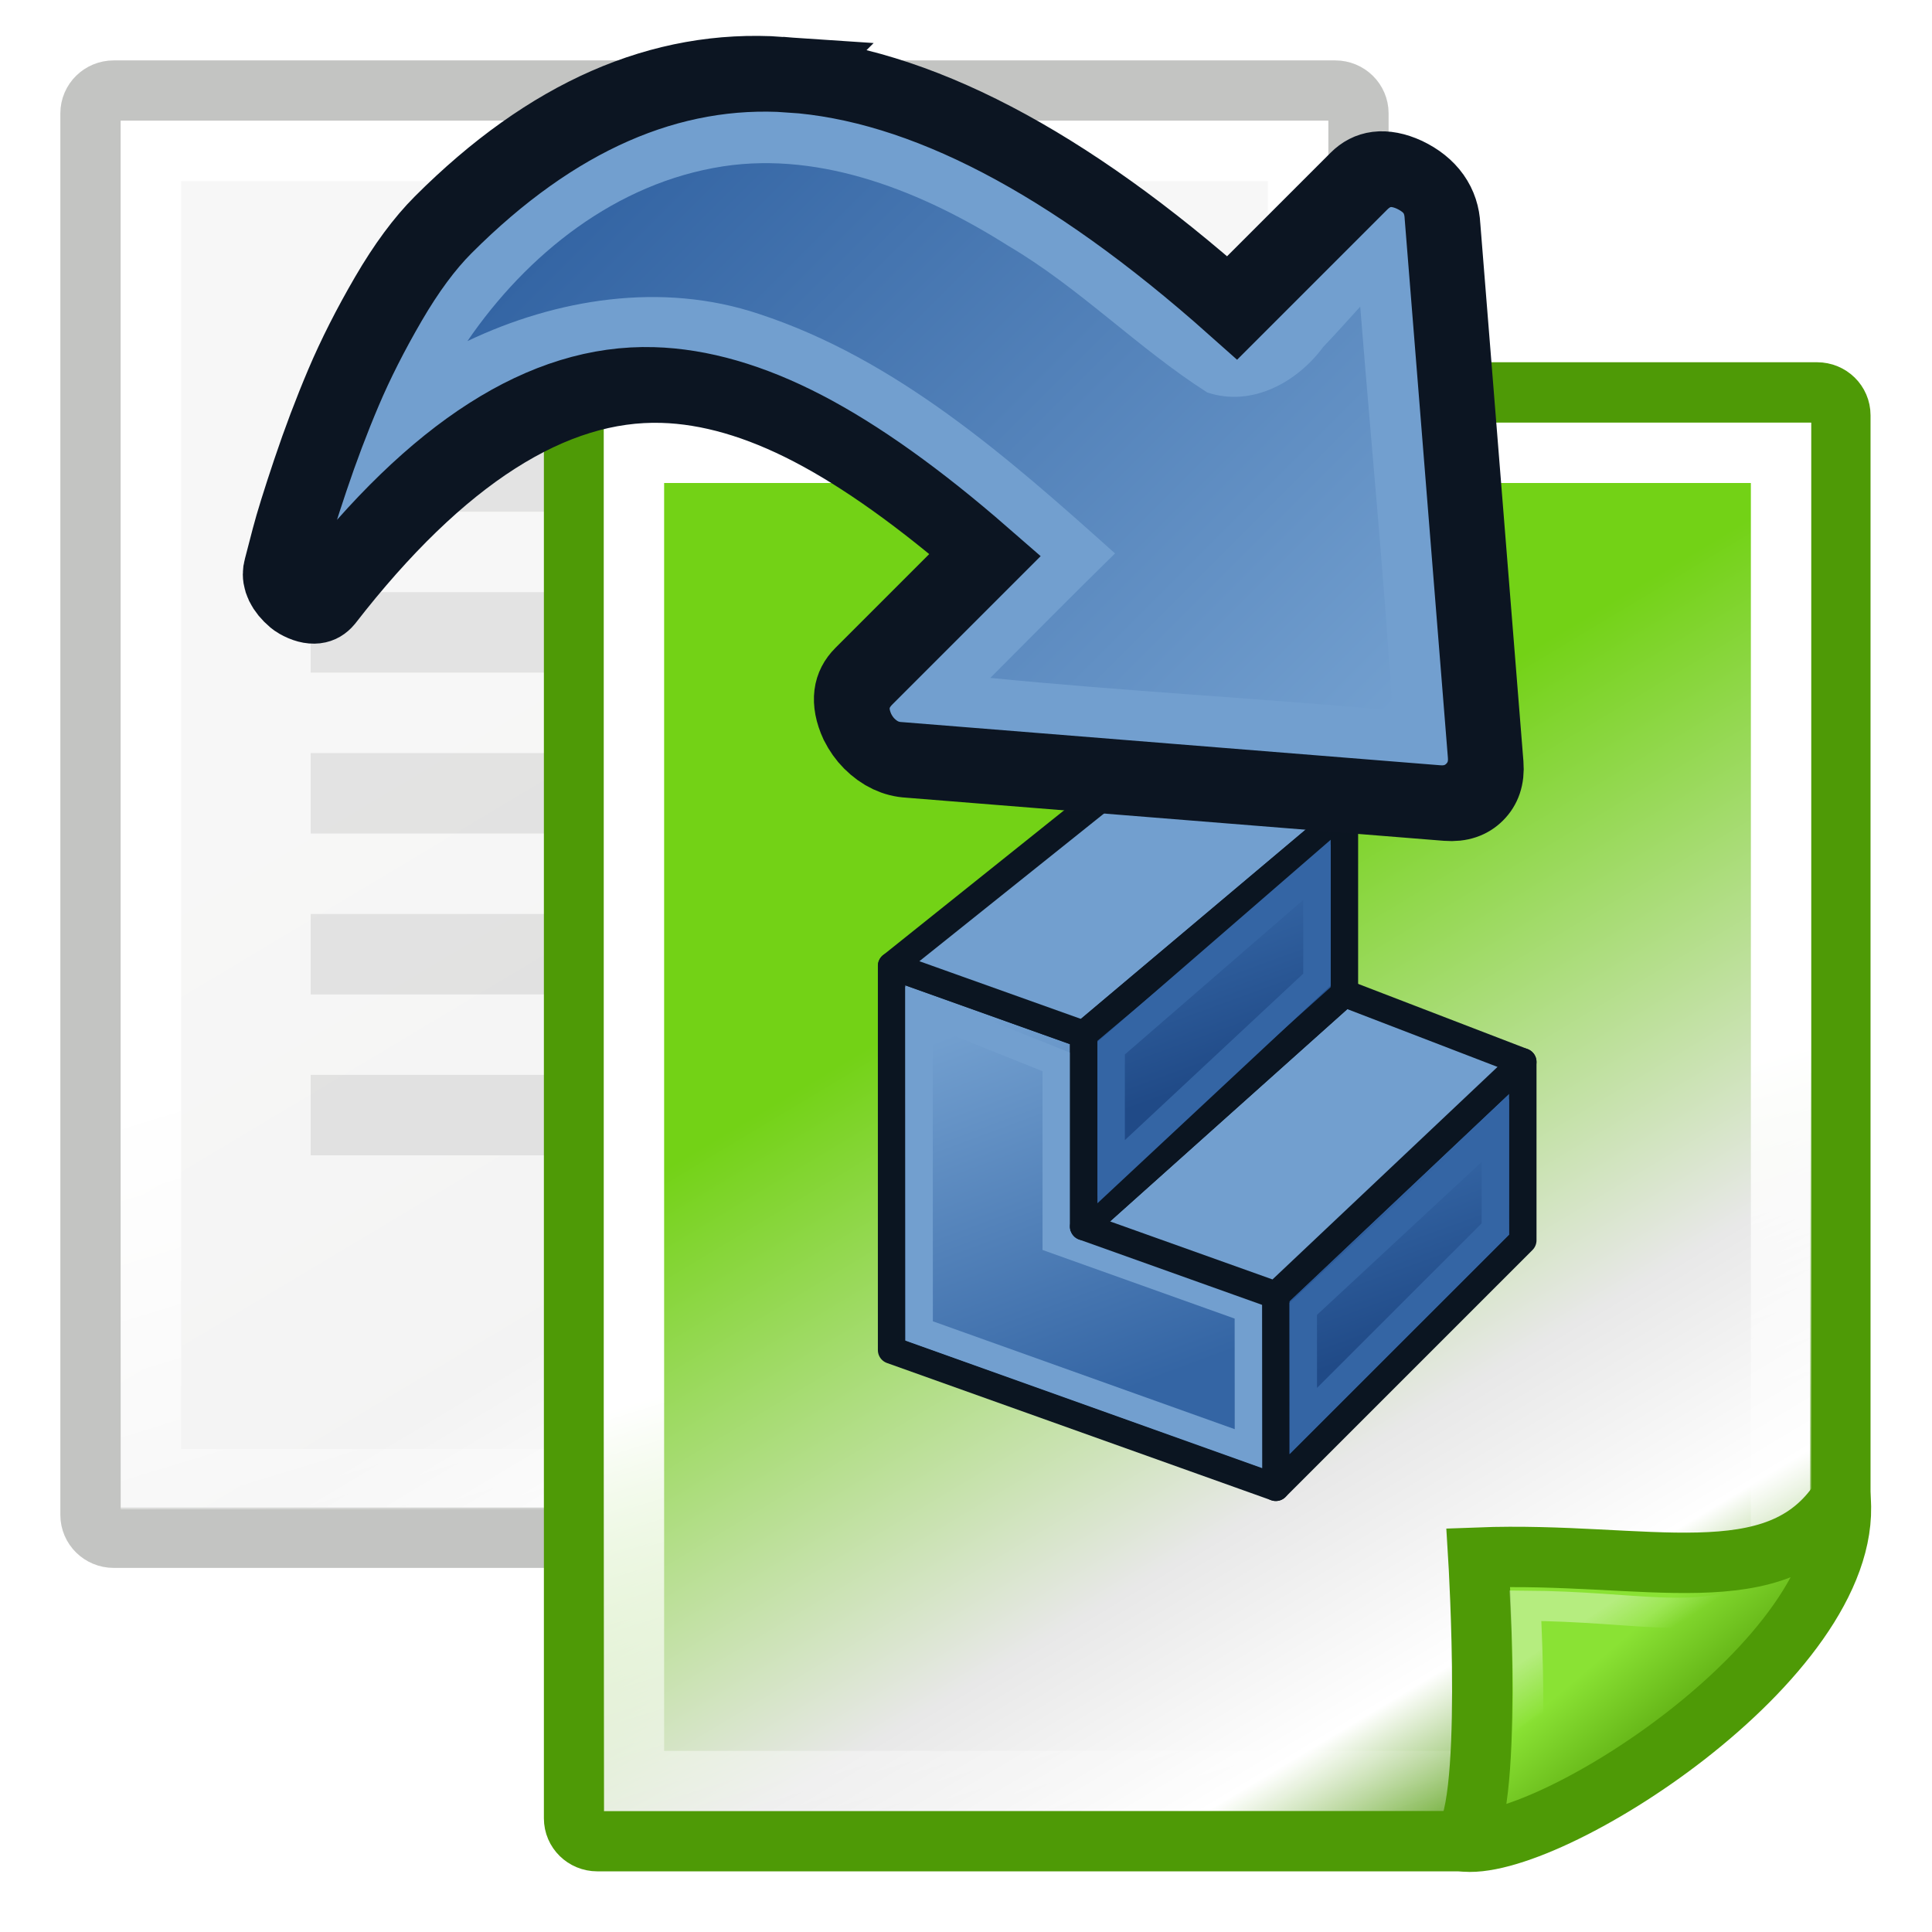
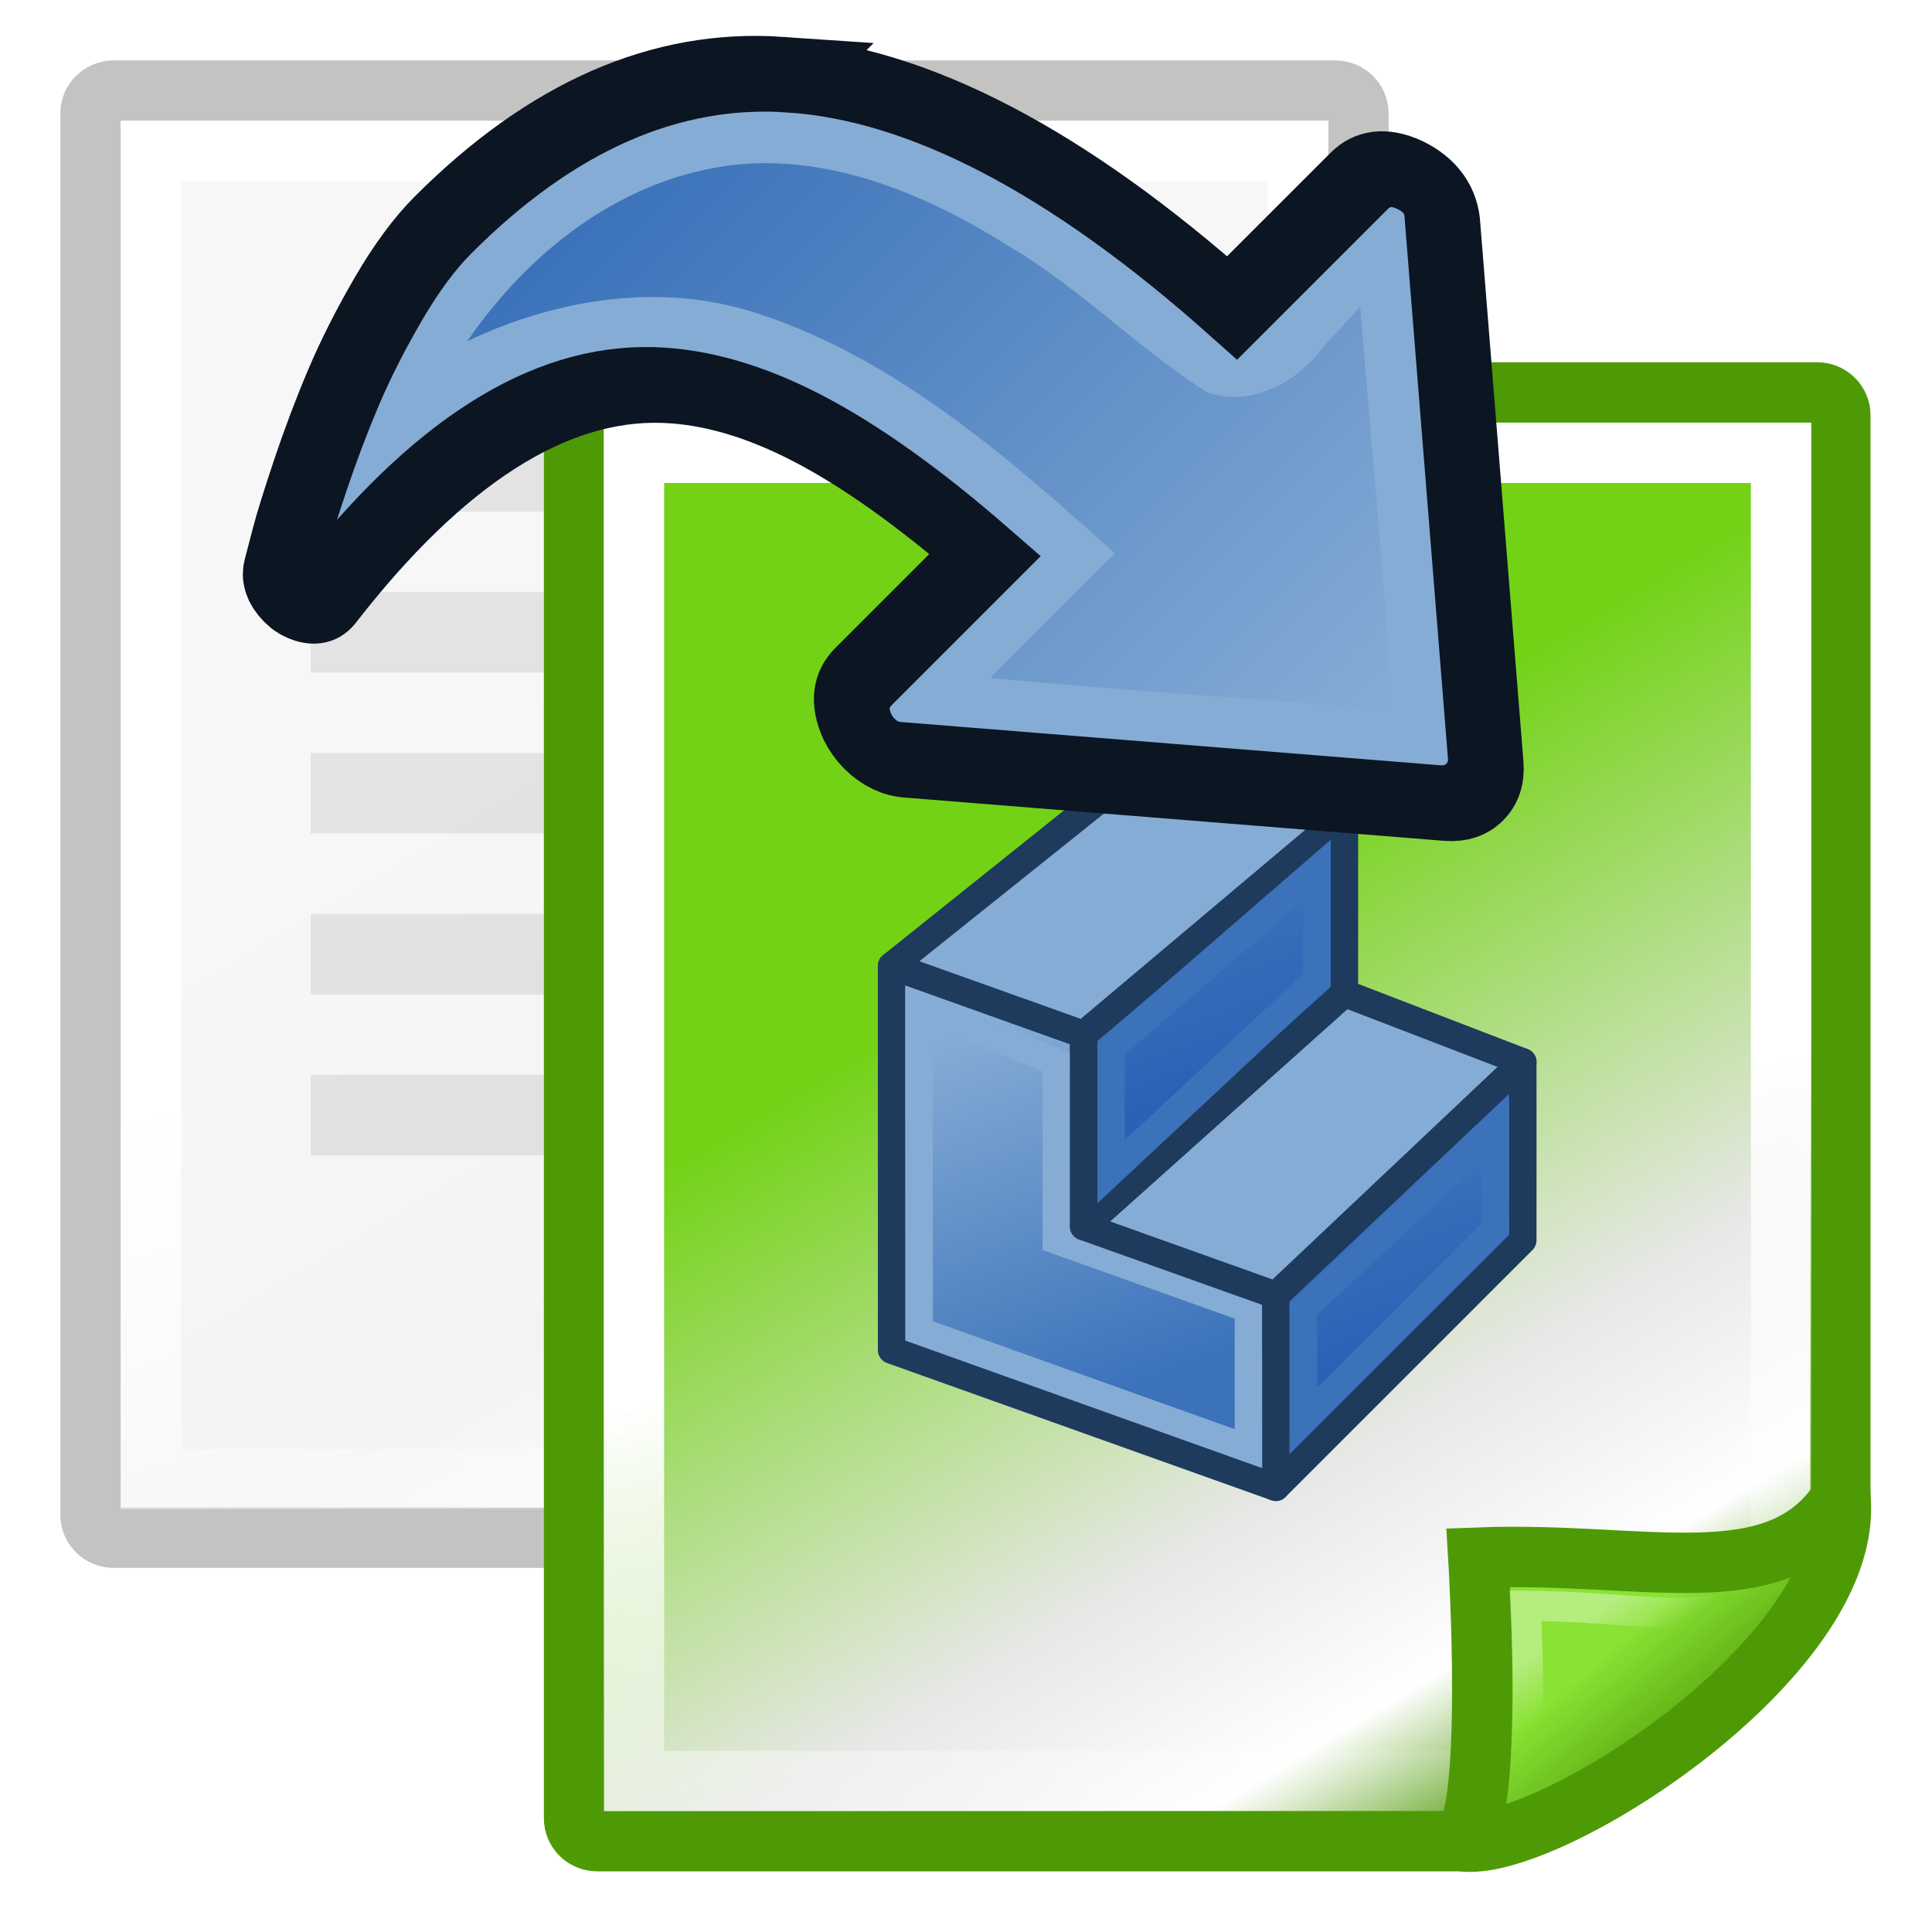
<svg xmlns="http://www.w3.org/2000/svg" xmlns:xlink="http://www.w3.org/1999/xlink" width="64" height="64" id="svg4198" version="1.1">
  <defs id="defs4200">
    <linearGradient id="linearGradient978">
      <stop id="stop970" offset="0" style="stop-color:#73d216;stop-opacity:1" />
      <stop style="stop-color:#e8e8e8;stop-opacity:1;" offset="0.599" id="stop972" />
      <stop style="stop-color:#ffffff;stop-opacity:1;" offset="0.828" id="stop974" />
      <stop id="stop976" offset="1" style="stop-color:#4e9a06;stop-opacity:1" />
    </linearGradient>
    <linearGradient id="linearGradient15218">
      <stop style="stop-color:#f0f0ef;stop-opacity:1;" offset="0" id="stop15220" />
      <stop id="stop2269" offset="0.599" style="stop-color:#e8e8e8;stop-opacity:1;" />
      <stop id="stop2267" offset="0.828" style="stop-color:#ffffff;stop-opacity:1;" />
      <stop style="stop-color:#d8d8d3;stop-opacity:1;" offset="1" id="stop15222" />
    </linearGradient>
    <linearGradient id="linearGradient2259">
      <stop style="stop-color:#ffffff;stop-opacity:1;" offset="0" id="stop2261" />
      <stop style="stop-color:#ffffff;stop-opacity:0;" offset="1" id="stop2263" />
    </linearGradient>
    <linearGradient id="linearGradient2224">
      <stop style="stop-color:#4e9a06;stop-opacity:1" offset="0" id="stop2226" />
      <stop style="stop-color:#8ae234;stop-opacity:1" offset="1" id="stop2228" />
    </linearGradient>
    <linearGradient xlink:href="#linearGradient2224" id="linearGradient2230" x1="35.997" y1="40.458" x2="33.665" y2="37.771" gradientUnits="userSpaceOnUse" gradientTransform="matrix(1.353301,0,0,1.331692,7.728095,-11.61264)" />
    <linearGradient id="linearGradient2251">
      <stop style="stop-color:#ffffff;stop-opacity:1;" offset="0" id="stop2253" />
      <stop style="stop-color:#ffffff;stop-opacity:0;" offset="1" id="stop2255" />
    </linearGradient>
    <linearGradient xlink:href="#linearGradient2251" id="linearGradient2257" x1="33.396" y1="36.921" x2="34.17" y2="38.07" gradientUnits="userSpaceOnUse" gradientTransform="matrix(1.353301,0,0,1.331692,7.858145,-11.88178)" />
    <linearGradient xlink:href="#linearGradient15218" id="linearGradient4258" gradientUnits="userSpaceOnUse" gradientTransform="matrix(1.084283,0,0,0.987595,-8.7244,-4.891713)" x1="22.308" y1="18.992" x2="35.785" y2="39.498" />
    <linearGradient xlink:href="#linearGradient2259" id="linearGradient4260" gradientUnits="userSpaceOnUse" gradientTransform="matrix(0.9820092,0,0,0.9700232,-6.297893,-4.178914)" x1="26.076" y1="26.697" x2="30.811" y2="42.007" />
    <linearGradient xlink:href="#linearGradient2259" id="linearGradient13651" gradientUnits="userSpaceOnUse" gradientTransform="matrix(1.309706,0,0,1.292568,8.535342,-10.65107)" x1="26.076" y1="26.697" x2="30.811" y2="42.007" />
    <linearGradient xlink:href="#linearGradient978" id="linearGradient13653" gradientUnits="userSpaceOnUse" gradientTransform="matrix(1.444291,0,0,1.317411,5.332547,-11.61022)" x1="22.308" y1="18.992" x2="35.785" y2="39.498" />
    <radialGradient r="19.571" fy="33.9" fx="270.583" cy="33.9" cx="270.583" gradientTransform="matrix(1.114922,0.2722306,-0.7507171,3.074564,-471.0863,-148.3286)" gradientUnits="userSpaceOnUse" id="radialGradient3817" xlink:href="#linearGradient3682" />
    <linearGradient id="linearGradient3682">
      <stop id="stop3684" offset="0" style="stop-color:#ff6d0f;stop-opacity:1;" />
      <stop id="stop3686" offset="1" style="stop-color:#ff1000;stop-opacity:1;" />
    </linearGradient>
    <radialGradient r="19.571" fy="29.149" fx="282.646" cy="29.149" cx="282.646" gradientTransform="matrix(0.6186598,0.9666542,-1.033246,0.6612786,-327.2757,-255.8414)" gradientUnits="userSpaceOnUse" id="radialGradient3661" xlink:href="#linearGradient3864" />
    <linearGradient id="linearGradient3864">
      <stop style="stop-color:#71b2f8;stop-opacity:1;" offset="0" id="stop3866" />
      <stop style="stop-color:#002795;stop-opacity:1;" offset="1" id="stop3868" />
    </linearGradient>
    <linearGradient gradientUnits="userSpaceOnUse" y2="24.842" x2="37.124" y1="30.749" x1="32.648" id="linearGradient2696" xlink:href="#linearGradient2690" />
    <linearGradient gradientUnits="userSpaceOnUse" y2="24.842" x2="37.124" y1="31.456" x1="36.714" id="linearGradient2688" xlink:href="#linearGradient2682" />
    <linearGradient gradientUnits="userSpaceOnUse" y2="26.649" x2="53.589" y1="23.668" x1="18.936" id="linearGradient2408" xlink:href="#linearGradient2402" />
    <linearGradient gradientUnits="userSpaceOnUse" y2="20.609" x2="15.985" y1="36.061" x1="62.514" id="linearGradient2386" xlink:href="#linearGradient2380" />
    <radialGradient r="15.645" fy="36.421" fx="24.837" cy="36.421" cx="24.837" gradientTransform="matrix(1,0,0,0.536723,0,16.87306)" gradientUnits="userSpaceOnUse" id="radialGradient1503" xlink:href="#linearGradient8662" />
    <linearGradient y2="50.94" x2="45.38" y1="45.264" x1="46.835" gradientUnits="userSpaceOnUse" id="linearGradient1501" xlink:href="#linearGradient2871" />
    <linearGradient y2="26.048" x2="52.854" y1="26.048" x1="5.965" gradientUnits="userSpaceOnUse" id="linearGradient1493" xlink:href="#linearGradient2797" />
    <linearGradient y2="26.048" x2="52.854" y1="26.048" x1="5.965" gradientUnits="userSpaceOnUse" id="linearGradient1491" xlink:href="#linearGradient2797" />
    <linearGradient y2="26.194" x2="37.065" y1="29.73" x1="37.128" gradientTransform="matrix(-1,0,0,-1,47.52791,45.84741)" gradientUnits="userSpaceOnUse" id="linearGradient1488" xlink:href="#linearGradient2847" />
    <linearGradient y2="19.115" x2="15.419" y1="10.612" x1="13.479" gradientTransform="translate(0.465413,-0.277593)" gradientUnits="userSpaceOnUse" id="linearGradient1486" xlink:href="#linearGradient2831" />
    <linearGradient id="linearGradient8662">
      <stop id="stop8664" offset="0" style="stop-color:#000000;stop-opacity:1;" />
      <stop id="stop8666" offset="1" style="stop-color:#000000;stop-opacity:0;" />
    </linearGradient>
    <linearGradient id="linearGradient2797">
      <stop id="stop2799" offset="0" style="stop-color:#ffffff;stop-opacity:1;" />
      <stop id="stop2801" offset="1" style="stop-color:#ffffff;stop-opacity:0;" />
    </linearGradient>
    <linearGradient id="linearGradient2831">
-       <stop id="stop2833" offset="0" style="stop-color:#3465a4;stop-opacity:1;" />
+       <stop id="stop2833" offset="0" style="stop-color:#3b72ba;stop-opacity:1;" />
      <stop style="stop-color:#5b86be;stop-opacity:1;" offset="0.333" id="stop2855" />
      <stop id="stop2835" offset="1" style="stop-color:#83a8d8;stop-opacity:0;" />
    </linearGradient>
    <linearGradient id="linearGradient2847">
-       <stop id="stop2849" offset="0" style="stop-color:#3465a4;stop-opacity:1;" />
-       <stop id="stop2851" offset="1" style="stop-color:#3465a4;stop-opacity:0;" />
+       <stop id="stop2849" offset="0" style="stop-color:#3b72ba;stop-opacity:1;" />
+       <stop id="stop2851" offset="1" style="stop-color:#3b72ba;stop-opacity:0;" />
    </linearGradient>
    <linearGradient id="linearGradient2871">
-       <stop id="stop2873" offset="0" style="stop-color:#3465a4;stop-opacity:1;" />
-       <stop id="stop2875" offset="1" style="stop-color:#3465a4;stop-opacity:1" />
+       <stop id="stop2873" offset="0" style="stop-color:#3b72ba;stop-opacity:1;" />
+       <stop id="stop2875" offset="1" style="stop-color:#3b72ba;stop-opacity:1" />
    </linearGradient>
    <linearGradient id="linearGradient2380">
      <stop id="stop2382" offset="0" style="stop-color:#b9cfe7;stop-opacity:1" />
-       <stop id="stop2384" offset="1" style="stop-color:#729fcf;stop-opacity:1" />
+       <stop id="stop2384" offset="1" style="stop-color:#85acd5;stop-opacity:1" />
    </linearGradient>
    <linearGradient id="linearGradient2402">
-       <stop id="stop2404" offset="0" style="stop-color:#729fcf;stop-opacity:1;" />
+       <stop id="stop2404" offset="0" style="stop-color:#85acd5;stop-opacity:1;" />
      <stop id="stop2406" offset="1" style="stop-color:#528ac5;stop-opacity:1;" />
    </linearGradient>
    <linearGradient id="linearGradient2682">
      <stop id="stop2684" offset="0" style="stop-color:#3977c3;stop-opacity:1;" />
      <stop id="stop2686" offset="1" style="stop-color:#89aedc;stop-opacity:0;" />
    </linearGradient>
    <linearGradient id="linearGradient2690">
      <stop id="stop2692" offset="0" style="stop-color:#c4d7eb;stop-opacity:1;" />
      <stop id="stop2694" offset="1" style="stop-color:#c4d7eb;stop-opacity:0;" />
    </linearGradient>
    <linearGradient xlink:href="#linearGradient2380" id="linearGradient3681" gradientUnits="userSpaceOnUse" x1="62.514" y1="36.061" x2="15.985" y2="20.609" />
    <linearGradient xlink:href="#linearGradient2871" id="linearGradient3683" gradientUnits="userSpaceOnUse" x1="46.835" y1="45.264" x2="45.38" y2="50.94" />
    <linearGradient xlink:href="#linearGradient2402" id="linearGradient3685" gradientUnits="userSpaceOnUse" x1="18.936" y1="23.668" x2="53.589" y2="26.649" />
    <linearGradient xlink:href="#linearGradient2871" id="linearGradient3687" gradientUnits="userSpaceOnUse" x1="46.835" y1="45.264" x2="45.38" y2="50.94" />
    <linearGradient xlink:href="#linearGradient2690" id="linearGradient3698" gradientUnits="userSpaceOnUse" x1="32.648" y1="30.749" x2="37.124" y2="24.842" gradientTransform="translate(-64.24781,5.582514)" />
    <linearGradient xlink:href="#linearGradient2682" id="linearGradient3700" gradientUnits="userSpaceOnUse" x1="36.714" y1="31.456" x2="37.124" y2="24.842" gradientTransform="translate(-64.24781,5.582514)" />
    <linearGradient xlink:href="#linearGradient2831" id="linearGradient3705" gradientUnits="userSpaceOnUse" gradientTransform="translate(-63.7824,5.304921)" x1="13.479" y1="10.612" x2="15.419" y2="19.115" />
    <linearGradient xlink:href="#linearGradient2847" id="linearGradient3707" gradientUnits="userSpaceOnUse" gradientTransform="matrix(-1,0,0,-1,-16.7199,51.42992)" x1="37.128" y1="29.73" x2="37.065" y2="26.194" />
    <linearGradient xlink:href="#linearGradient2831" id="linearGradient3745" gradientUnits="userSpaceOnUse" gradientTransform="translate(-63.7824,5.304921)" x1="13.479" y1="10.612" x2="15.419" y2="19.115" />
    <linearGradient xlink:href="#linearGradient2847" id="linearGradient3747" gradientUnits="userSpaceOnUse" gradientTransform="matrix(-1,0,0,-1,-16.7199,51.42992)" x1="37.128" y1="29.73" x2="37.065" y2="26.194" />
    <linearGradient xlink:href="#linearGradient2380" id="linearGradient3749" gradientUnits="userSpaceOnUse" x1="62.514" y1="36.061" x2="15.985" y2="20.609" />
    <linearGradient xlink:href="#linearGradient2871" id="linearGradient3751" gradientUnits="userSpaceOnUse" x1="46.835" y1="45.264" x2="45.38" y2="50.94" />
    <linearGradient xlink:href="#linearGradient2380" id="linearGradient3753" gradientUnits="userSpaceOnUse" x1="62.514" y1="36.061" x2="15.985" y2="20.609" />
    <linearGradient xlink:href="#linearGradient2797" id="linearGradient3755" gradientUnits="userSpaceOnUse" x1="5.965" y1="26.048" x2="52.854" y2="26.048" />
    <linearGradient gradientTransform="matrix(0.8506406,0,0,0.8506406,98.19778,5.187313)" xlink:href="#linearGradient3682-0" id="linearGradient3806" x1="-206.699" y1="68.842" x2="-211.402" y2="7.711" gradientUnits="userSpaceOnUse" />
    <linearGradient id="linearGradient3682-0">
      <stop id="stop3684-0" offset="0" style="stop-color:#a40000;stop-opacity:1" />
      <stop id="stop3686-0" offset="1" style="stop-color:#ef2929;stop-opacity:1" />
    </linearGradient>
    <linearGradient xlink:href="#linearGradient3864-9" id="linearGradient3808" x1="-146.745" y1="58.262" x2="-157.325" y2="26.521" gradientUnits="userSpaceOnUse" gradientTransform="matrix(1.009449,0,0,1.009449,-20.30797,3.726008)" />
    <linearGradient id="linearGradient3864-9">
-       <stop style="stop-color:#204a87;stop-opacity:1" offset="0" id="stop3866-1" />
-       <stop style="stop-color:#729fcf;stop-opacity:1" offset="1" id="stop3868-1" />
+       <stop style="stop-color:#2b62b6;stop-opacity:1" offset="0" id="stop3866-1" />
+       <stop style="stop-color:#85acd5;stop-opacity:1" offset="1" id="stop3868-1" />
    </linearGradient>
    <linearGradient y2="26.521" x2="-157.325" y1="58.262" x1="-146.745" gradientTransform="matrix(0.8586786,0,0,0.8586786,80.92299,8.356807)" gradientUnits="userSpaceOnUse" id="linearGradient3168" xlink:href="#linearGradient3864-9" />
    <linearGradient xlink:href="#linearGradient3864-9" id="linearGradient3212" gradientUnits="userSpaceOnUse" gradientTransform="matrix(0.8586786,0,0,0.8586786,80.92299,8.356807)" x1="-146.745" y1="58.262" x2="-157.325" y2="26.521" />
    <linearGradient xlink:href="#linearGradient3682-0" id="linearGradient3214" gradientUnits="userSpaceOnUse" gradientTransform="matrix(0.8506406,0,0,0.8506406,98.19778,5.187313)" x1="-206.699" y1="68.842" x2="-211.402" y2="7.711" />
    <linearGradient xlink:href="#linearGradient4383" id="linearGradient2" x1="1137.309" y1="1091.99" x2="1307.952" y2="1091.99" gradientUnits="userSpaceOnUse" />
    <linearGradient id="linearGradient4383">
-       <stop id="stop4385" offset="0" style="stop-color:#3465a4;stop-opacity:1" />
-       <stop id="stop4387" offset="1" style="stop-color:#729fcf;stop-opacity:1" />
+       <stop id="stop4385" offset="0" style="stop-color:#3b72ba;stop-opacity:1" />
+       <stop id="stop4387" offset="1" style="stop-color:#85acd5;stop-opacity:1" />
    </linearGradient>
    <linearGradient y2="27.588" x2="17.244" y1="54.588" x1="27.244" gradientTransform="translate(65.75647,954.774)" gradientUnits="userSpaceOnUse" id="linearGradient69056" xlink:href="#linearGradient4383" />
    <linearGradient gradientTransform="translate(68.28565,958.7763)" gradientUnits="userSpaceOnUse" y2="34.586" x2="44.714" y1="45.586" x1="48.714" id="linearGradient4399" xlink:href="#linearGradient4393" />
    <linearGradient id="linearGradient4393">
-       <stop id="stop4395" offset="0" style="stop-color:#204a87;stop-opacity:1" />
-       <stop id="stop4397" offset="1" style="stop-color:#3465a4;stop-opacity:1" />
+       <stop id="stop4395" offset="0" style="stop-color:#2b62b6;stop-opacity:1" />
+       <stop id="stop4397" offset="1" style="stop-color:#3b72ba;stop-opacity:1" />
    </linearGradient>
    <linearGradient y2="34.586" x2="44.714" y1="45.586" x1="48.714" gradientTransform="translate(54.28565,939.7763)" gradientUnits="userSpaceOnUse" id="linearGradient69042" xlink:href="#linearGradient4393" />
  </defs>
  <g id="layer1" transform="translate(0,16)">
    <g id="g4268" style="opacity:0.5" transform="matrix(1.3337,0,0,1.332512,0.9348441,-15.08262)">
      <rect y="34.033" x="20.162" height="2" width="13" id="rect2279" style="color:#000000;display:inline;overflow:visible;visibility:visible;opacity:0.17;fill:#000000;fill-opacity:1;fill-rule:evenodd;stroke:none;stroke-width:1;marker:none" />
      <rect ry="0.566" rx="0.576" y="1.563" x="1.548" height="35.977" width="31.491" id="rect4238" style="fill:url(#linearGradient4258);fill-opacity:1;fill-rule:evenodd;stroke:#888a85;stroke-width:1.5;stroke-linecap:butt;stroke-linejoin:miter;stroke-miterlimit:4;stroke-dasharray:none;stroke-dashoffset:0;stroke-opacity:1" />
      <rect ry="0" rx="0" y="3.064" x="3.048" height="33.02" width="28.492" id="rect4240" style="fill:none;stroke:url(#linearGradient4260);stroke-width:1.5;stroke-linecap:butt;stroke-linejoin:miter;stroke-miterlimit:4;stroke-dasharray:none;stroke-dashoffset:0;stroke-opacity:1" />
      <rect y="10.033" x="7.016" height="2" width="21" id="rect4248" style="color:#000000;display:inline;overflow:visible;visibility:visible;opacity:0.17;fill:#000000;fill-opacity:1;fill-rule:evenodd;stroke:none;stroke-width:1;marker:none" />
      <rect style="color:#000000;display:inline;overflow:visible;visibility:visible;opacity:0.17;fill:#000000;fill-opacity:1;fill-rule:evenodd;stroke:none;stroke-width:1;marker:none" id="rect4250" width="20" height="2" x="7.016" y="14.033" />
      <rect y="18.033" x="7.016" height="2" width="18" id="rect4252" style="color:#000000;display:inline;overflow:visible;visibility:visible;opacity:0.17;fill:#000000;fill-opacity:1;fill-rule:evenodd;stroke:none;stroke-width:1;marker:none" />
      <rect style="color:#000000;display:inline;overflow:visible;visibility:visible;opacity:0.17;fill:#000000;fill-opacity:1;fill-rule:evenodd;stroke:none;stroke-width:1;marker:none" id="rect4254" width="21" height="2" x="7.016" y="22.033" />
      <rect y="26.033" x="7.016" height="2" width="13" id="rect4256" style="color:#000000;display:inline;overflow:visible;visibility:visible;opacity:0.17;fill:#000000;fill-opacity:1;fill-rule:evenodd;stroke:none;stroke-width:1;marker:none" />
    </g>
    <path id="rect12413" d="m 19.788,-3 h 40.405 c 0.427,0 0.771,0.337 0.771,0.756 V 33.934 c 0,3.298 -9.31,11.057 -12.542,11.057 H 19.788 c -0.427,0 -0.771,-0.337 -0.771,-0.756 V -2.244 c 0,-0.419 0.344,-0.756 0.771,-0.756 z" style="fill:url(#linearGradient13653);fill-opacity:1;fill-rule:evenodd;stroke:#4e9a06;stroke-width:2;stroke-linecap:butt;stroke-linejoin:miter;stroke-miterlimit:4;stroke-dashoffset:0;stroke-opacity:1" />
    <rect style="fill:none;stroke:url(#linearGradient13651);stroke-width:2;stroke-linecap:butt;stroke-linejoin:miter;stroke-miterlimit:4;stroke-dasharray:none;stroke-dashoffset:0;stroke-opacity:1" id="rect15244" width="38" height="44" x="21" y="-1" rx="0" ry="0" />
    <path style="color:#000000;display:inline;overflow:visible;visibility:visible;fill:url(#linearGradient2230);fill-opacity:1;fill-rule:evenodd;stroke:#4e9a06;stroke-width:2;stroke-linecap:butt;stroke-linejoin:miter;stroke-miterlimit:4;stroke-dasharray:none;stroke-dashoffset:0;stroke-opacity:1;marker:none" d="m 48.407,44.989 c 2.748,0.439 12.977,-6.032 12.565,-11.317 -2.116,3.227 -6.44,1.714 -12,1.925 0,0 0.535,8.725 -0.565,9.391 z" id="path2210" />
    <path id="path2247" d="m 50.5,42.301 c 1.854,-0.911 5.993,-2.858 7.751,-5.363 -2.16,0.906 -3.989,0.279 -7.717,0.254 0,0 0.22,4.078 -0.034,5.11 z" style="color:#000000;display:inline;overflow:visible;visibility:visible;opacity:0.369;fill:none;stroke:url(#linearGradient2257);stroke-width:1;stroke-linecap:butt;stroke-linejoin:miter;stroke-miterlimit:4;stroke-dasharray:none;stroke-dashoffset:0;stroke-opacity:1;marker:none" />
  </g>
  <g id="g933" transform="matrix(0.4545446,0,0,0.4545446,-5.010072,-412.7135)">
-     <path style="fill:url(#linearGradient69056);fill-opacity:1;fill-rule:nonzero;stroke:#0b1521;stroke-width:2;stroke-linejoin:round;stroke-miterlimit:4;stroke-dasharray:none" d="m 76,1006.362 v -28 l 14,5 v 14 l 14,5 v 14 z" id="path4381" />
-     <path style="fill:url(#linearGradient4399);fill-opacity:1;fill-rule:nonzero;stroke:#0b1521;stroke-width:2;stroke-linejoin:round;stroke-miterlimit:4;stroke-dasharray:none" d="m 104,1016.362 v -14 l 18,-17 v 13 z" id="path4391" />
-     <path style="fill:#729fcf;fill-opacity:1;fill-rule:nonzero;stroke:#0b1521;stroke-width:2;stroke-linejoin:round;stroke-miterlimit:4;stroke-dasharray:none" d="m 76,978.362 20,-16 13,5 -19,16 z" id="path4403" />
-     <path style="fill:none;stroke:#729fcf;stroke-width:2;stroke-linejoin:miter;stroke-miterlimit:4;stroke-dasharray:none" d="M 78.008,1004.968 78,981.362 l 10,4 v 13 l 14,5 0.008,10.185 z" id="path4381-7" />
-     <path style="fill:none;stroke:#3465a4;stroke-width:2;stroke-linejoin:miter;stroke-miterlimit:4;stroke-dasharray:none" d="m 106.005,1011.53 -0.005,-8.168 14,-13 0.002,7.177 z" id="path4391-0" />
-     <path id="path69038" d="m 90,997.362 19,-17 13,5 -18,17 z" style="fill:#729fcf;fill-opacity:1;fill-rule:nonzero;stroke:#0b1521;stroke-width:2;stroke-linejoin:round;stroke-miterlimit:4;stroke-dasharray:none" />
-     <path id="path69040" d="m 90,997.362 v -14 l 19,-16 v 13 z" style="fill:url(#linearGradient69042);fill-opacity:1;fill-rule:nonzero;stroke:#0b1521;stroke-width:2;stroke-linejoin:round;stroke-miterlimit:4;stroke-dasharray:none" />
-     <path id="path69044" d="m 92,993.362 v -9 l 15,-13 v 8 z" style="fill:none;stroke:#3465a4;stroke-width:2;stroke-linejoin:miter;stroke-miterlimit:4;stroke-dasharray:none" />
+     <path style="fill:url(#linearGradient69056);fill-opacity:1;fill-rule:nonzero;stroke:#1e3a5c;stroke-width:2;stroke-linejoin:round;stroke-miterlimit:4;stroke-dasharray:none" d="m 76,1006.362 v -28 l 14,5 v 14 l 14,5 v 14 z" id="path4381" />
+     <path style="fill:url(#linearGradient4399);fill-opacity:1;fill-rule:nonzero;stroke:#1e3a5c;stroke-width:2;stroke-linejoin:round;stroke-miterlimit:4;stroke-dasharray:none" d="m 104,1016.362 v -14 l 18,-17 v 13 z" id="path4391" />
+     <path style="fill:#85acd5;fill-opacity:1;fill-rule:nonzero;stroke:#1e3a5c;stroke-width:2;stroke-linejoin:round;stroke-miterlimit:4;stroke-dasharray:none" d="m 76,978.362 20,-16 13,5 -19,16 z" id="path4403" />
+     <path style="fill:none;stroke:#85acd5;stroke-width:2;stroke-linejoin:miter;stroke-miterlimit:4;stroke-dasharray:none" d="M 78.008,1004.968 78,981.362 l 10,4 v 13 l 14,5 0.008,10.185 z" id="path4381-7" />
+     <path style="fill:none;stroke:#3b72ba;stroke-width:2;stroke-linejoin:miter;stroke-miterlimit:4;stroke-dasharray:none" d="m 106.005,1011.53 -0.005,-8.168 14,-13 0.002,7.177 z" id="path4391-0" />
+     <path id="path69038" d="m 90,997.362 19,-17 13,5 -18,17 z" style="fill:#85acd5;fill-opacity:1;fill-rule:nonzero;stroke:#1e3a5c;stroke-width:2;stroke-linejoin:round;stroke-miterlimit:4;stroke-dasharray:none" />
+     <path id="path69040" d="m 90,997.362 v -14 l 19,-16 v 13 z" style="fill:url(#linearGradient69042);fill-opacity:1;fill-rule:nonzero;stroke:#1e3a5c;stroke-width:2;stroke-linejoin:round;stroke-miterlimit:4;stroke-dasharray:none" />
+     <path id="path69044" d="m 92,993.362 v -9 l 15,-13 v 8 z" style="fill:none;stroke:#3b72ba;stroke-width:2;stroke-linejoin:miter;stroke-miterlimit:4;stroke-dasharray:none" />
  </g>
  <g id="g4310" transform="matrix(0.1267654,0.1267654,-0.1120873,0.1120872,1.194934,-263.1447)">
-     <path id="path4312" d="m 1145.565,1074.154 c 18.594,-18.383 48.217,-28.906 88.869,-31.574 v -37.433 c 0,-4 1.929,-6.81 5.787,-8.43 4.055,-1.616 7.517,-0.952 10.385,2.001 l 75.958,73.151 c 1.88,1.812 2.818,3.954 2.818,6.43 0,2.477 -0.939,4.619 -2.818,6.429 l -75.96,73.15 c -1.783,1.81 -4.006,2.715 -6.677,2.715 -1.187,0 -2.422,-0.238 -3.708,-0.714 -3.857,-1.62 -5.788,-4.427 -5.788,-8.43 v -35.862 c -15.923,1.239 -29.15,3.739 -39.688,7.501 -10.533,3.763 -18.964,9.025 -25.295,15.788 -14.738,15.716 -19.981,42.621 -15.727,80.724 0.195,2.478 -0.939,4.096 -3.413,4.858 -0.297,0.097 -0.741,0.142 -1.335,0.142 -1.978,0 -3.361,-0.809 -4.154,-2.429 l -2.967,-5.715 c -1.383,-2.668 -3.386,-6.978 -6.007,-12.931 -2.619,-5.956 -4.997,-11.907 -7.124,-17.861 -2.127,-5.952 -4.03,-12.524 -5.712,-19.715 -1.681,-7.194 -2.522,-13.551 -2.522,-19.074 0,-32.004 8.361,-56.243 25.078,-72.722 z" style="opacity:1;fill:#729fcf;fill-opacity:1;stroke:#0c1522;stroke-width:14.83;stroke-miterlimit:4;stroke-dasharray:none;stroke-opacity:1" />
+     <path id="path4312" d="m 1145.565,1074.154 c 18.594,-18.383 48.217,-28.906 88.869,-31.574 v -37.433 c 0,-4 1.929,-6.81 5.787,-8.43 4.055,-1.616 7.517,-0.952 10.385,2.001 l 75.958,73.151 c 1.88,1.812 2.818,3.954 2.818,6.43 0,2.477 -0.939,4.619 -2.818,6.429 l -75.96,73.15 c -1.783,1.81 -4.006,2.715 -6.677,2.715 -1.187,0 -2.422,-0.238 -3.708,-0.714 -3.857,-1.62 -5.788,-4.427 -5.788,-8.43 v -35.862 c -15.923,1.239 -29.15,3.739 -39.688,7.501 -10.533,3.763 -18.964,9.025 -25.295,15.788 -14.738,15.716 -19.981,42.621 -15.727,80.724 0.195,2.478 -0.939,4.096 -3.413,4.858 -0.297,0.097 -0.741,0.142 -1.335,0.142 -1.978,0 -3.361,-0.809 -4.154,-2.429 l -2.967,-5.715 c -1.383,-2.668 -3.386,-6.978 -6.007,-12.931 -2.619,-5.956 -4.997,-11.907 -7.124,-17.861 -2.127,-5.952 -4.03,-12.524 -5.712,-19.715 -1.681,-7.194 -2.522,-13.551 -2.522,-19.074 0,-32.004 8.361,-56.243 25.078,-72.722 z" style="opacity:1;fill:#85acd5;fill-opacity:1;stroke:#0c1522;stroke-width:14.83;stroke-miterlimit:4;stroke-dasharray:none;stroke-opacity:1" />
    <path style="opacity:1;fill:url(#linearGradient2);fill-opacity:1;stroke:none;stroke-width:34.753;stroke-miterlimit:4;stroke-dasharray:none;stroke-opacity:1" d="m 1252.646,1025.062 c 18.444,17.762 37.163,35.196 55.306,53.324 -19.091,18.007 -37.542,36.784 -56.775,54.618 -0.018,-12.274 -0.087,-24.549 0.032,-36.823 -26.446,1.641 -53.969,3.575 -77.82,17.23 -17.009,9.58 -28.488,27.811 -34.539,47.088 -3.574,-21.597 -1.29,-45.341 10.607,-63.661 11.027,-16.901 29.536,-25.727 47.629,-30.34 14.784,-4.328 30.256,-4.013 45.128,-7.726 7.839,-4.398 10.419,-14.928 9.218,-23.842 -0.062,-3.792 -0.289,-7.633 -0.432,-11.451 0.549,0.527 1.098,1.055 1.647,1.583 z" id="path4314" />
  </g>
</svg>
